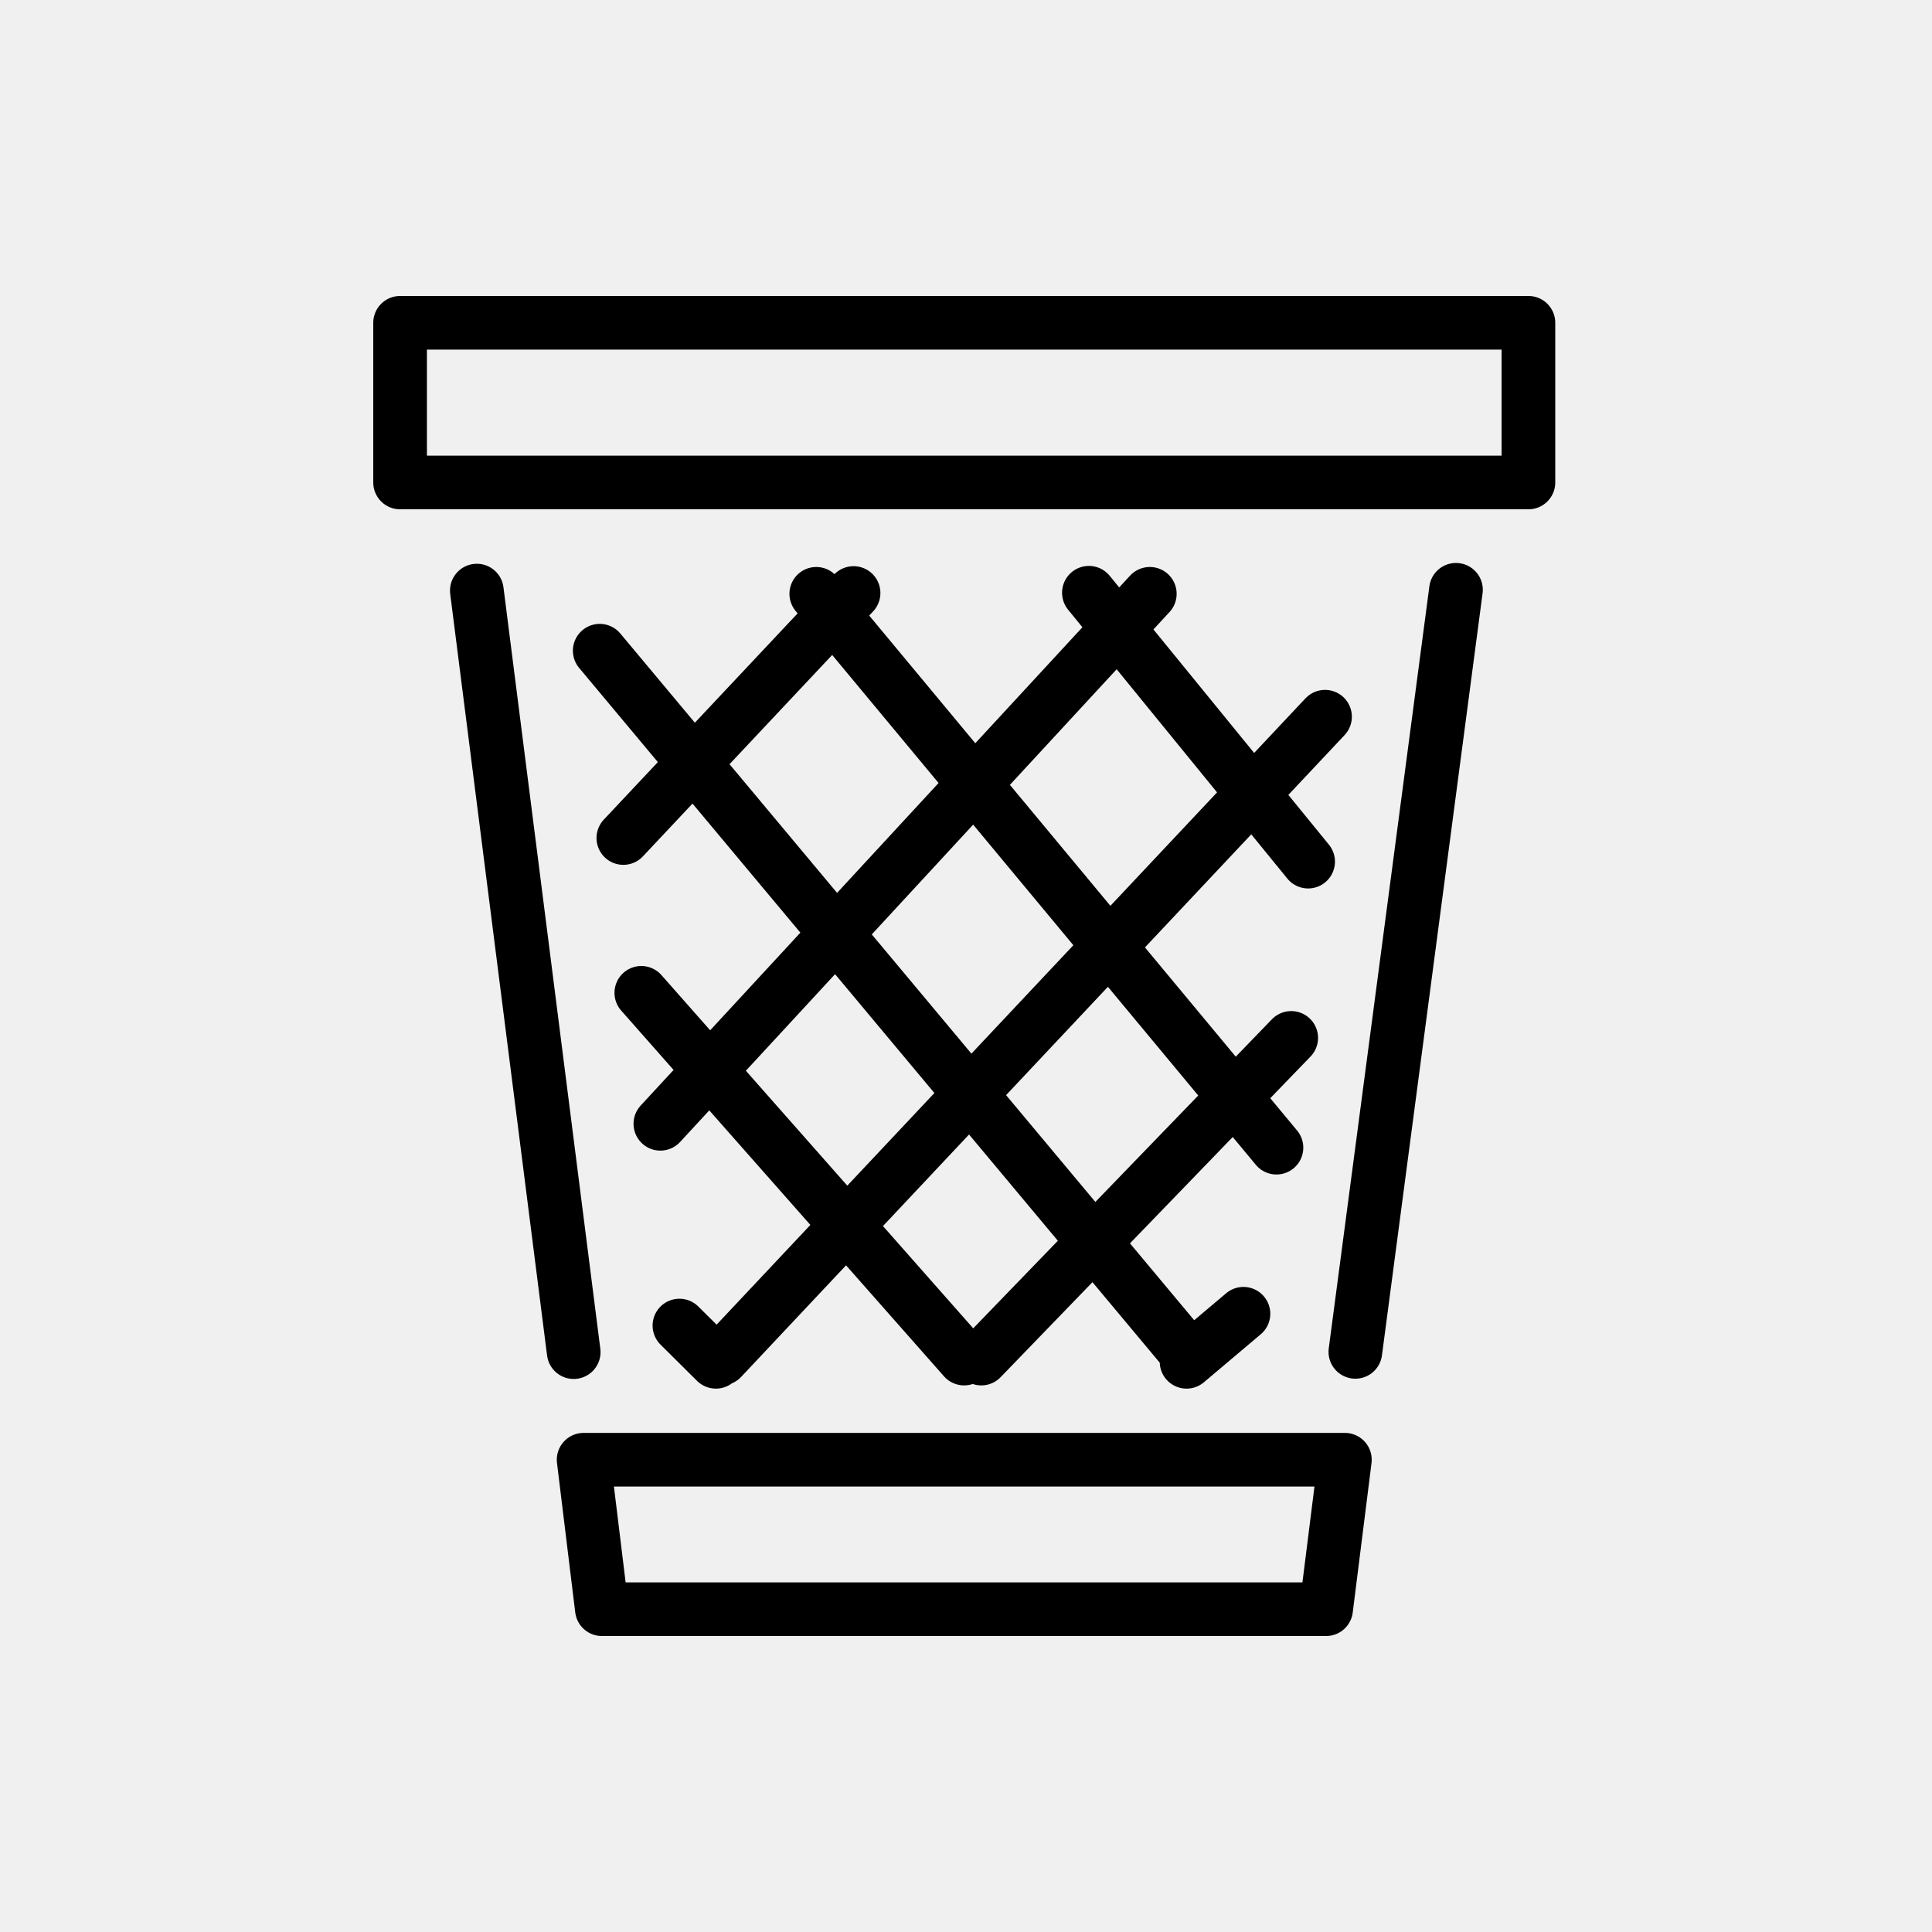
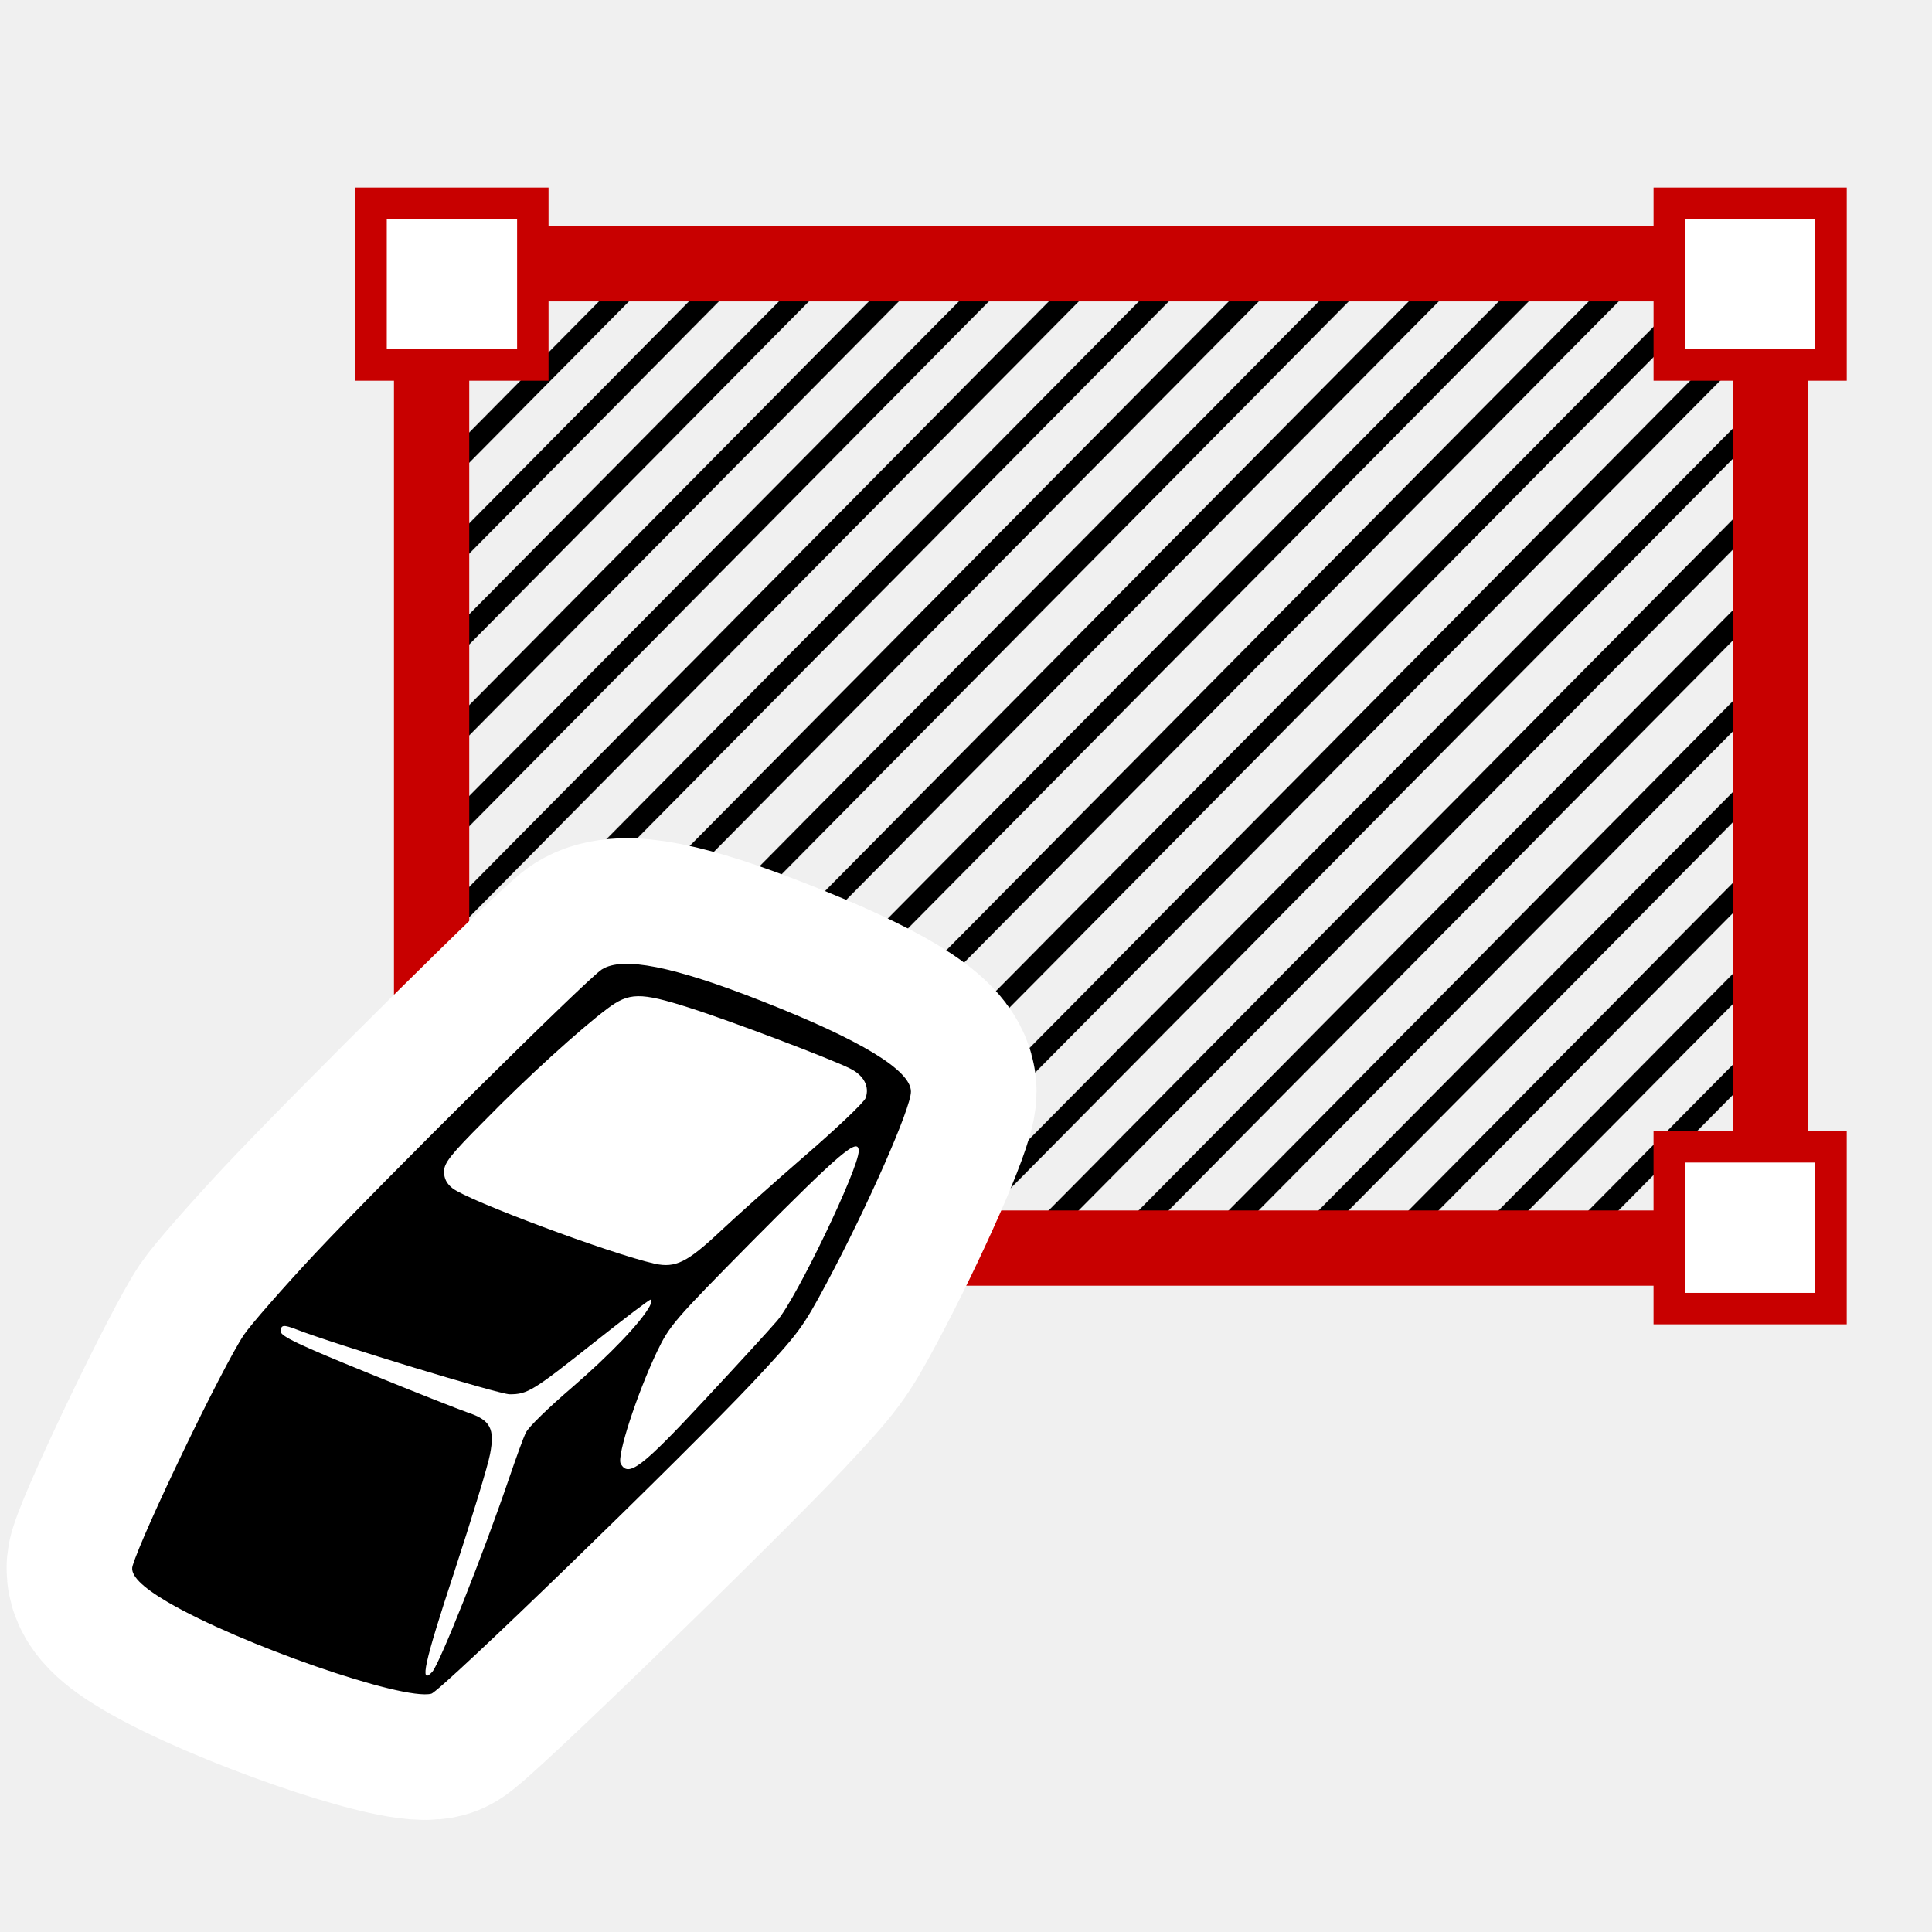
- <svg xmlns="http://www.w3.org/2000/svg" viewBox="0 0 72 72">
-   <g fill="none" stroke="#000" stroke-miterlimit="10">
-     <path stroke-linecap="round" stroke-linejoin="round" stroke-width="2" d="M21.38 50.39l-3.61-28.38M54.26 21.98l-3.75 28.4M40.58 22.09l8.17 10.02M30.42 22.13l17.15 20.64M22.35 24.25l21.87 26.17M23.9 37l12.03 13.63M25.32 49.4l1.36 1.35M23.23 31.23l8.58-9.13M24.61 41.88l18.24-19.75M26.89 50.63l22.49-23.92M36.57 50.63l11.55-11.95M44.22 50.75l2.12-1.79M14.91 12.03h42.05v5.95H14.91z" />
-     <path d="M42.85 54.4h7.27" />
-     <path stroke-linecap="round" stroke-linejoin="round" stroke-width="2" d="M50.12 54.4l-.7 5.57H22.43l-.68-5.57h28.37" />
+ <svg xmlns="http://www.w3.org/2000/svg" xmlns:xlink="http://www.w3.org/1999/xlink" width="100mm" height="100mm" viewBox="0 0 100 100" version="1.1" id="svg8">
+   <defs id="defs2">
+     <pattern xlink:href="#Strips1_2" id="pattern2438" patternTransform="matrix(0.7839887,0.7761575,-7.231249,7.304209,0,0)" />
+     <pattern id="Strips1_2" patternTransform="translate(0,0) scale(10,10)" height="1" width="3" patternUnits="userSpaceOnUse">
+       <rect id="rect1710" height="2" width="1" y="-0.5" x="0" style="fill:black;stroke:none" />
+     </pattern>
+   </defs>
+   <g id="layer1" transform="translate(-0.3765232,9.663345)">
+     <rect style="opacity:1;fill:url(#pattern2438);fill-opacity:1;stroke:#c80000;stroke-width:3.896;stroke-miterlimit:4;stroke-dasharray:none;stroke-opacity:1" id="rect918" width="69.301" height="50.946" x="22.716" y="3.991" />
+     <g style="fill:#000000;stroke:#ffffff;stroke-width:769.214;stroke-miterlimit:4;stroke-dasharray:none;stroke-opacity:1" transform="matrix(0.01690038,0,0,-0.01690038,5.783012,80.75753)" id="g924">
+       <path d="M 1523,2381 C 1479,2353 860,1740 644,1510 546,1405 448,1293 427,1262 361,1163 117,657 86,554 78,527 113,491 193,444 413,315 914,141 1001,163 c 29,7 771,727 984,953 143,153 153,167 227,305 128,240 258,536 258,586 0,65 -153,158 -456,277 -272,107 -427,138 -491,97 z m 268,-117 c 126,-40 432,-156 492,-186 43,-21 61,-56 48,-91 -5,-13 -88,-92 -184,-175 -96,-83 -213,-188 -260,-232 -102,-96 -138,-114 -202,-100 -134,30 -571,193 -619,231 -18,14 -26,30 -26,51 0,26 19,51 123,155 130,133 292,280 377,344 67,50 100,51 251,3 z m 519,-439 c 0,-54 -191,-452 -250,-520 -23,-27 -122,-135 -218,-238 -197,-212 -238,-243 -261,-199 -12,23 49,211 111,342 39,81 52,96 292,339 270,272 326,320 326,276 z m -640,-475 c -27,-50 -123,-150 -239,-250 -70,-60 -133,-121 -140,-137 -8,-15 -30,-77 -51,-138 -81,-238 -213,-569 -236,-595 -40,-43 -25,26 67,305 54,165 104,328 110,362 15,78 1,104 -68,127 -26,9 -166,64 -310,123 -207,84 -263,111 -263,125 0,21 8,22 47,7 118,-46 622,-199 654,-199 55,0 71,10 259,159 91,72 168,131 173,131 4,0 3,-9 -3,-20 z" id="path922" style="stroke:#ffffff;stroke-width:769.214;stroke-miterlimit:4;stroke-dasharray:none;stroke-opacity:1" />
+     </g>
+     <g id="g817" transform="matrix(0.01690038,0,0,-0.01690038,5.783012,80.75753)" style="fill:#000000;fill-opacity:1;stroke:none">
+       <path id="path815" d="M 1523,2381 C 1479,2353 860,1740 644,1510 546,1405 448,1293 427,1262 361,1163 117,657 86,554 78,527 113,491 193,444 413,315 914,141 1001,163 c 29,7 771,727 984,953 143,153 153,167 227,305 128,240 258,536 258,586 0,65 -153,158 -456,277 -272,107 -427,138 -491,97 z m 268,-117 c 126,-40 432,-156 492,-186 43,-21 61,-56 48,-91 -5,-13 -88,-92 -184,-175 -96,-83 -213,-188 -260,-232 -102,-96 -138,-114 -202,-100 -134,30 -571,193 -619,231 -18,14 -26,30 -26,51 0,26 19,51 123,155 130,133 292,280 377,344 67,50 100,51 251,3 z m 519,-439 c 0,-54 -191,-452 -250,-520 -23,-27 -122,-135 -218,-238 -197,-212 -238,-243 -261,-199 -12,23 49,211 111,342 39,81 52,96 292,339 270,272 326,320 326,276 z m -640,-475 c -27,-50 -123,-150 -239,-250 -70,-60 -133,-121 -140,-137 -8,-15 -30,-77 -51,-138 -81,-238 -213,-569 -236,-595 -40,-43 -25,26 67,305 54,165 104,328 110,362 15,78 1,104 -68,127 -26,9 -166,64 -310,123 -207,84 -263,111 -263,125 0,21 8,22 47,7 118,-46 622,-199 654,-199 55,0 71,10 259,159 91,72 168,131 173,131 4,0 3,-9 -3,-20 z" style="fill:#000000;fill-opacity:1" />
+     </g>
+     <rect style="opacity:1;fill:#ffffff;fill-opacity:1;stroke:#c80000;stroke-width:1.627;stroke-miterlimit:4;stroke-dasharray:none;stroke-opacity:1" id="rect926" width="8.373" height="8.373" x="86.777" y="0.857" />
+     <rect style="opacity:1;fill:#ffffff;fill-opacity:1;stroke:#c80000;stroke-width:1.627;stroke-miterlimit:4;stroke-dasharray:none;stroke-opacity:1" id="rect926-3" width="8.373" height="8.373" x="86.776" y="49.696" />
+     <rect style="opacity:1;fill:#ffffff;fill-opacity:1;stroke:#c80000;stroke-width:1.627;stroke-miterlimit:4;stroke-dasharray:none;stroke-opacity:1" id="rect926-3-6" width="8.373" height="8.373" x="19.582" y="0.857" />
  </g>
</svg>
